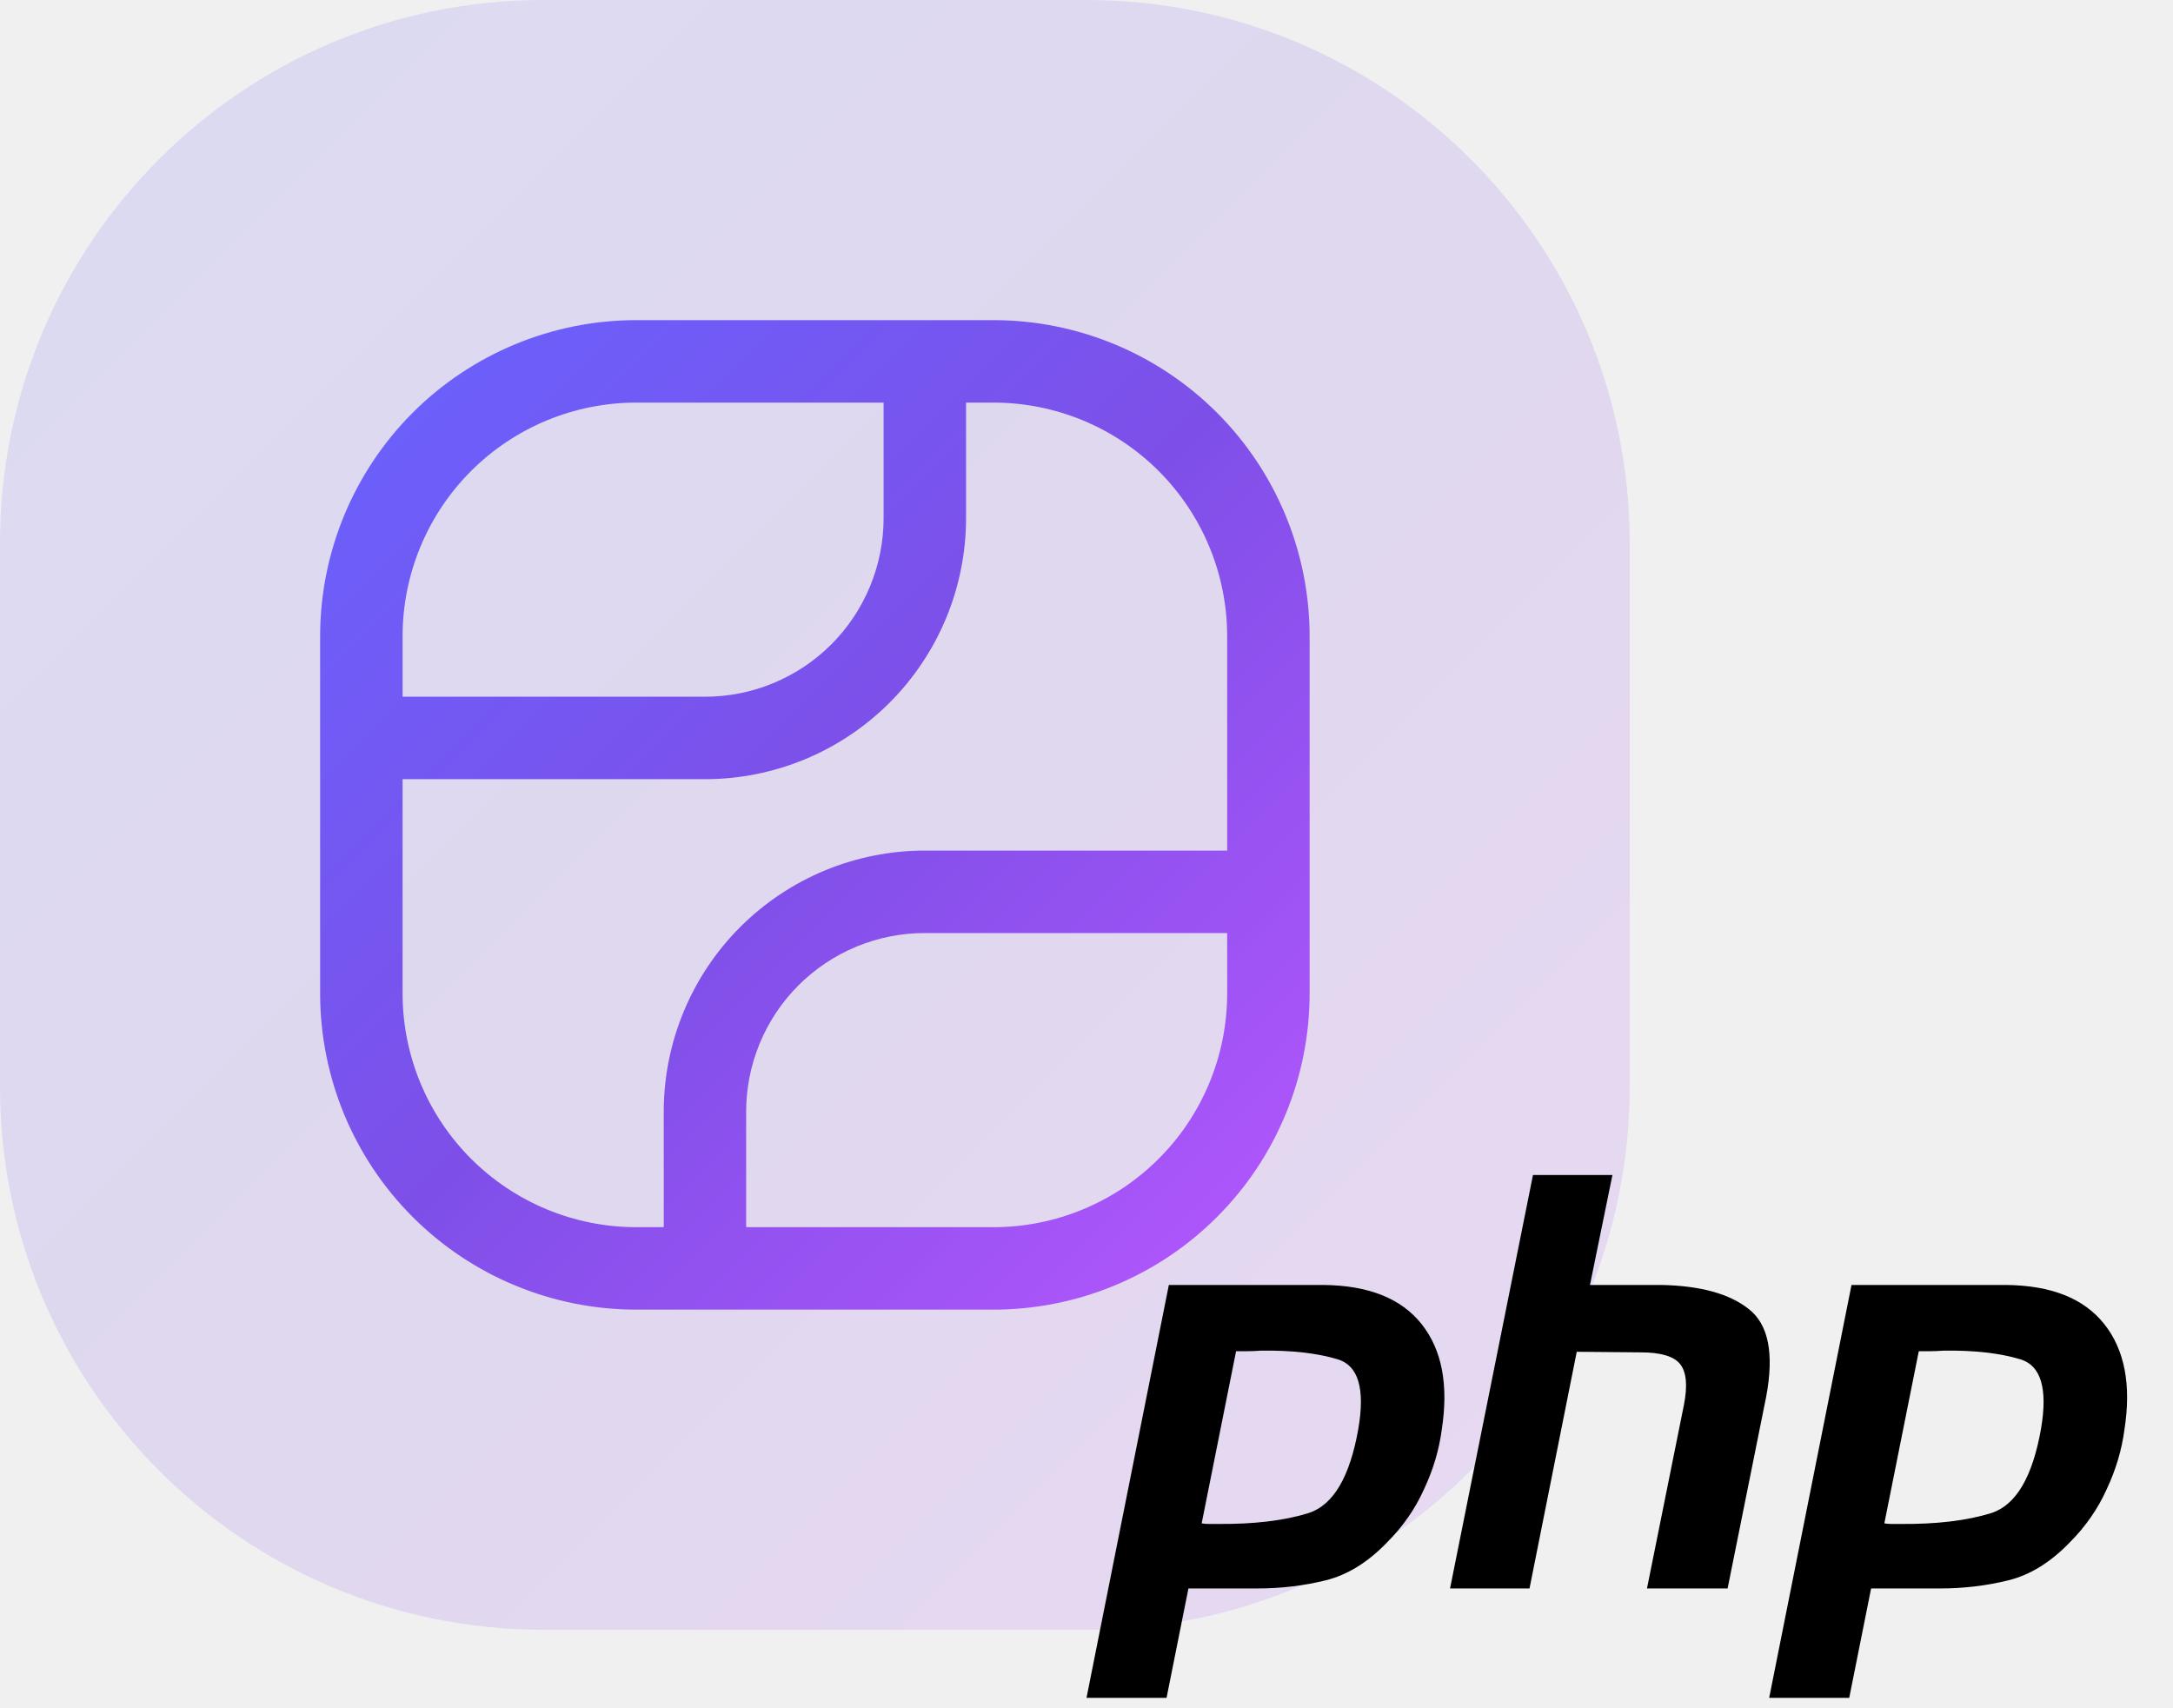
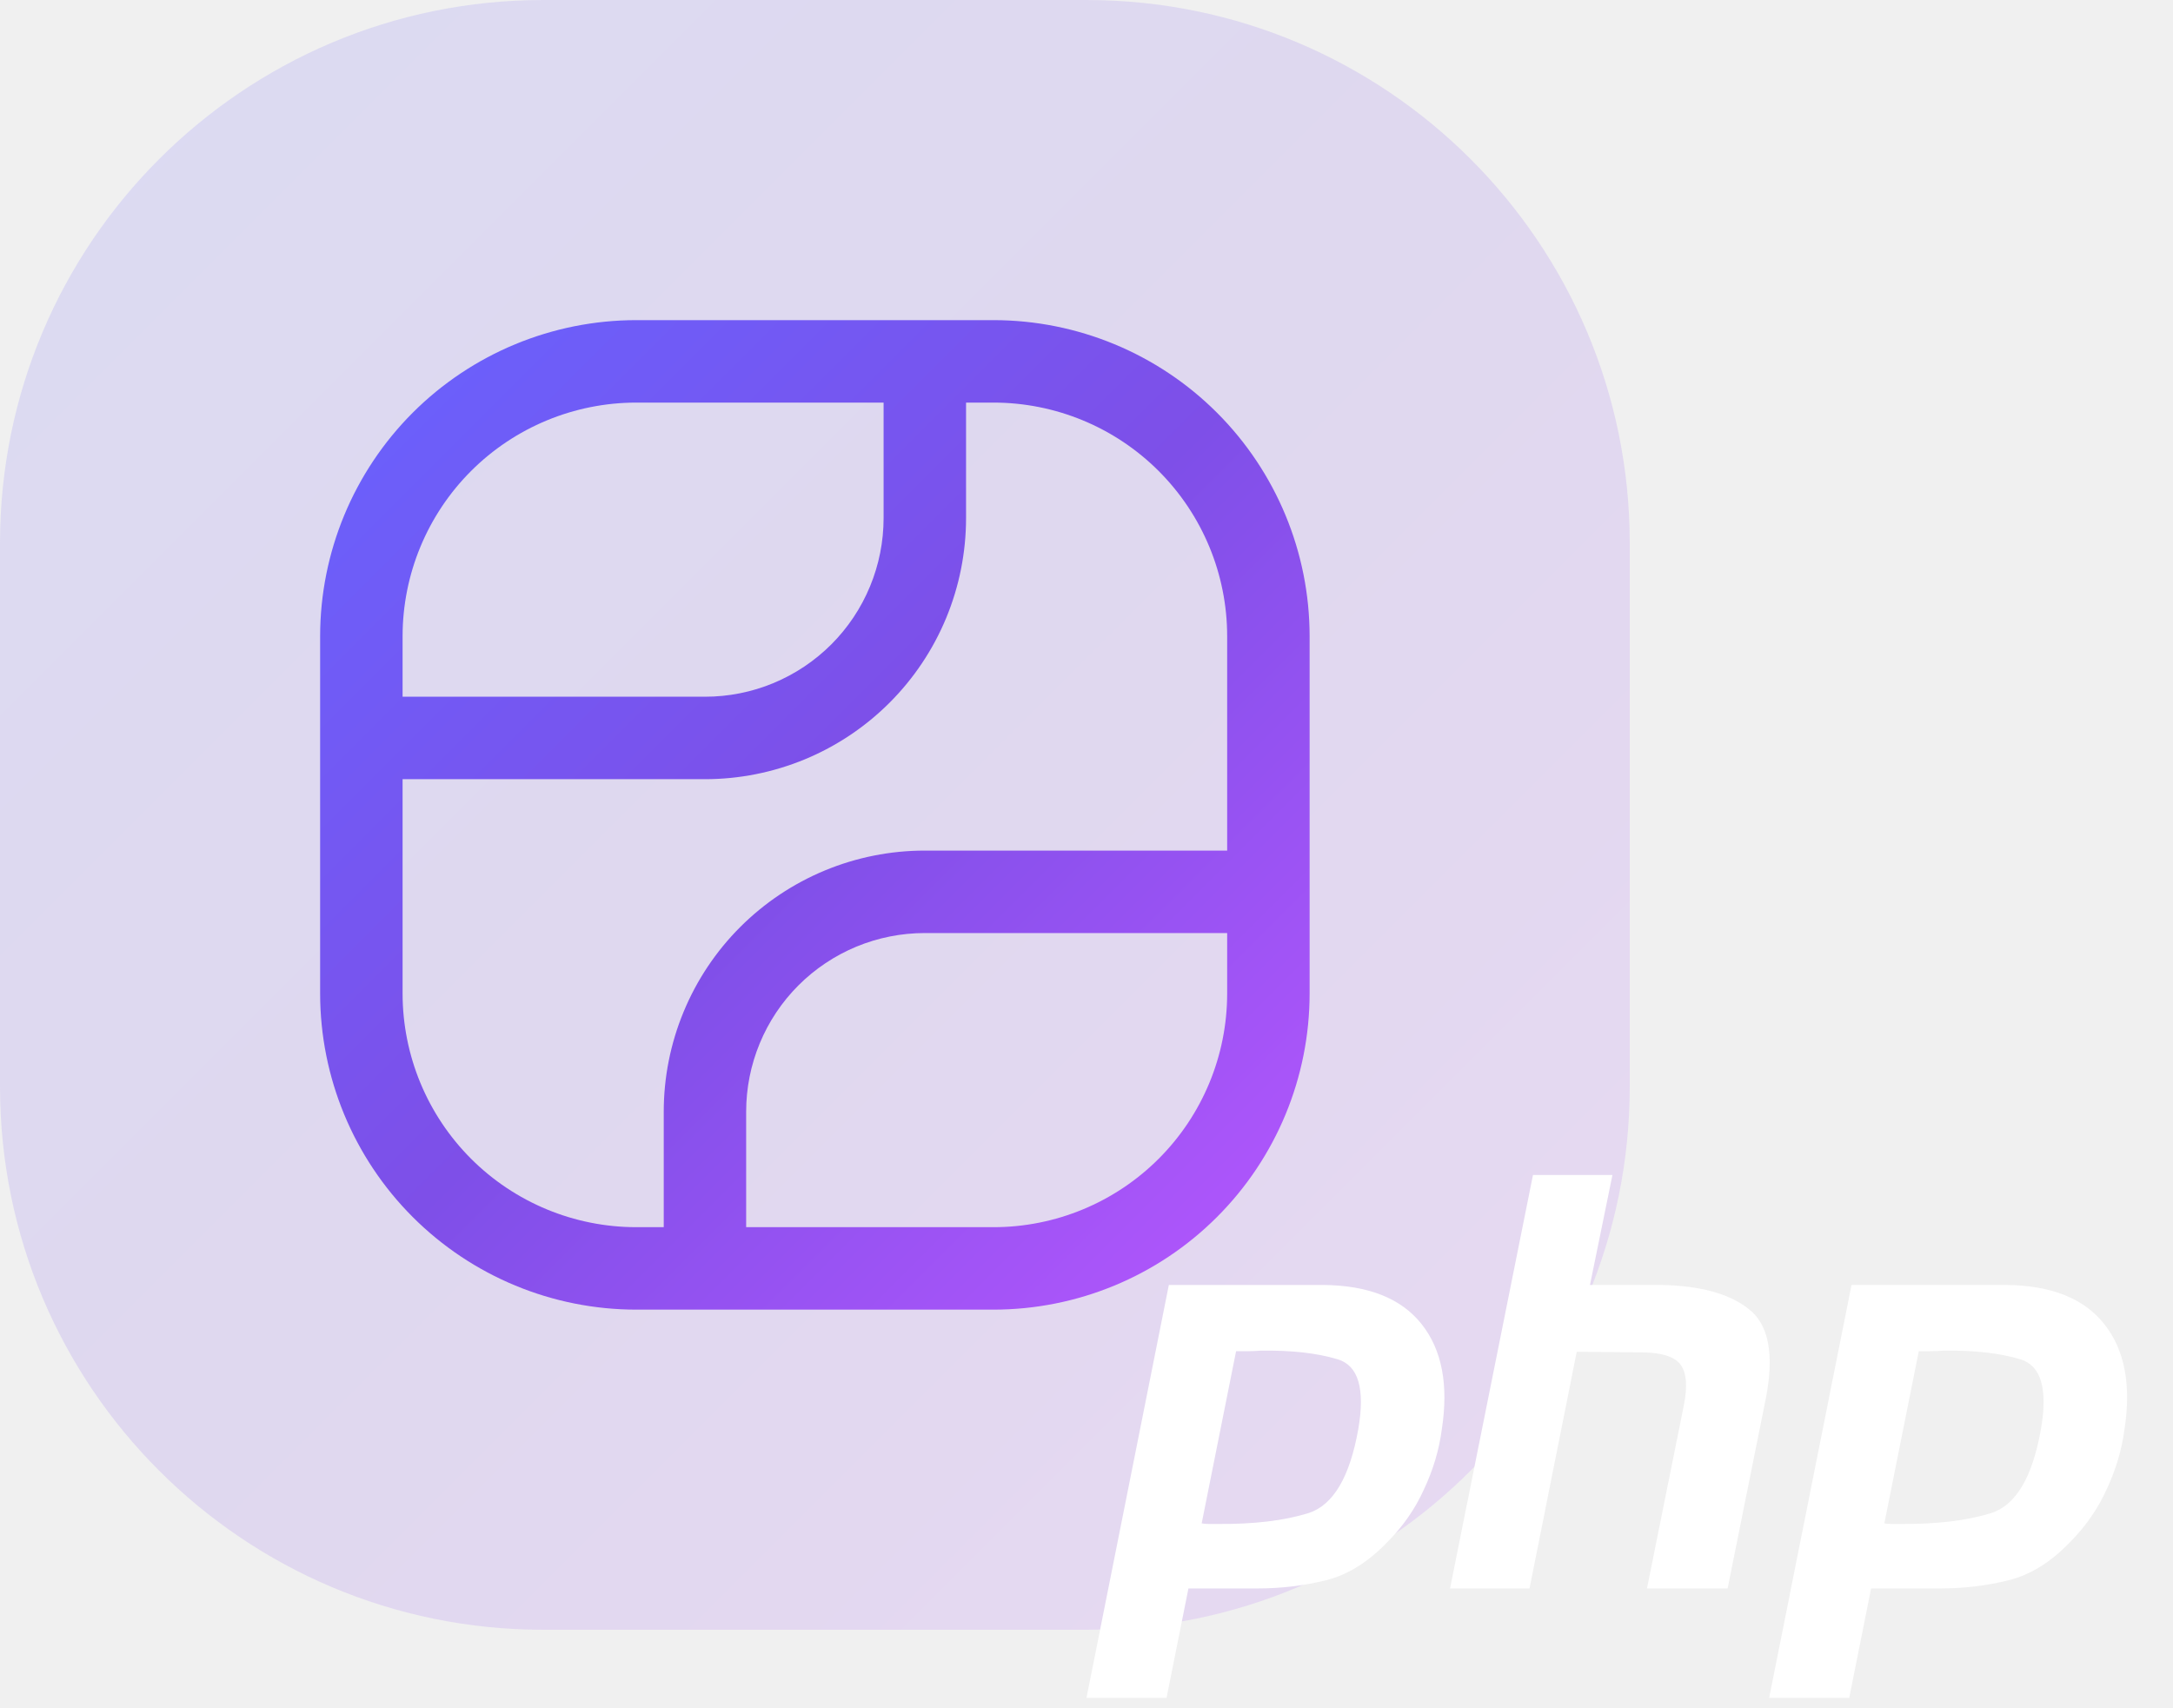
<svg xmlns="http://www.w3.org/2000/svg" width="56" height="44" viewBox="0 0 56 44" fill="none">
  <path d="M28 0H14C6.268 0 0 6.268 0 14V28C0 35.732 6.268 42 14 42H28C35.732 42 42 35.732 42 28V14C42 6.268 35.732 0 28 0Z" fill="url(#paint0_linear_137_4)" fill-opacity="0.15" />
  <path fill-rule="evenodd" clip-rule="evenodd" d="M16.396 10.375C14.8 10.376 13.268 11.01 12.139 12.139C11.01 13.268 10.376 14.799 10.375 16.395V17.955H18.167C18.772 17.955 19.371 17.836 19.929 17.605C20.488 17.373 20.996 17.034 21.423 16.607C21.851 16.179 22.19 15.671 22.421 15.112C22.652 14.554 22.771 13.955 22.771 13.35V10.375H16.396ZM16.396 8.25C14.236 8.251 12.164 9.109 10.636 10.636C9.109 12.164 8.251 14.236 8.25 16.396V25.604C8.251 27.764 9.109 29.836 10.636 31.363C12.164 32.891 14.236 33.749 16.396 33.75H25.604C27.764 33.749 29.836 32.891 31.363 31.363C32.891 29.836 33.749 27.764 33.75 25.604V16.396C33.749 14.236 32.891 12.164 31.363 10.636C29.836 9.109 27.764 8.251 25.604 8.25H16.396ZM24.896 10.375V13.35C24.896 14.234 24.722 15.109 24.384 15.926C24.046 16.742 23.55 17.484 22.925 18.109C22.3 18.734 21.558 19.23 20.742 19.568C19.925 19.906 19.05 20.08 18.166 20.08H10.375V25.604C10.376 27.201 11.01 28.732 12.139 29.861C13.268 30.99 14.799 31.624 16.395 31.625H17.105V28.65C17.105 27.766 17.279 26.891 17.617 26.075C17.955 25.258 18.45 24.516 19.075 23.891C19.7 23.266 20.441 22.771 21.258 22.432C22.074 22.094 22.949 21.92 23.833 21.92H31.625V16.396C31.625 14.8 30.99 13.268 29.861 12.139C28.732 11.01 27.201 10.376 25.605 10.375H24.896ZM31.625 24.045H23.833C23.228 24.045 22.629 24.164 22.071 24.395C21.512 24.627 21.004 24.966 20.577 25.393C20.149 25.821 19.81 26.329 19.579 26.888C19.348 27.446 19.229 28.045 19.229 28.65V31.625H25.604C27.201 31.625 28.732 30.99 29.861 29.861C30.99 28.732 31.624 27.201 31.625 25.605V24.045Z" fill="url(#paint1_linear_137_4)" />
-   <path d="M30.122 33.114H34.099C35.267 33.124 36.112 33.461 36.637 34.124C37.161 34.786 37.334 35.692 37.156 36.839C37.087 37.364 36.934 37.878 36.696 38.383C36.469 38.887 36.152 39.342 35.746 39.748C35.252 40.262 34.722 40.589 34.159 40.727C33.595 40.866 33.011 40.935 32.407 40.935H30.627L30.063 43.755H28L30.122 33.114ZM31.858 34.806L30.968 39.258C31.027 39.268 31.087 39.273 31.146 39.273C31.215 39.273 31.285 39.273 31.354 39.273C32.304 39.283 33.095 39.189 33.728 38.991C34.361 38.783 34.787 38.061 35.005 36.824C35.183 35.786 35.005 35.187 34.47 35.029C33.946 34.871 33.288 34.796 32.496 34.806C32.378 34.816 32.264 34.821 32.155 34.821C32.056 34.821 31.953 34.821 31.844 34.821L31.858 34.806Z" fill="black" />
-   <path d="M39.506 30.28H41.554L40.975 33.114H42.815C43.825 33.134 44.576 33.342 45.071 33.738C45.576 34.133 45.724 34.885 45.516 35.993L44.522 40.935H42.444L43.394 36.216C43.493 35.721 43.463 35.37 43.305 35.162C43.147 34.955 42.806 34.851 42.281 34.851L40.634 34.836L39.417 40.935H37.369L39.506 30.28Z" fill="black" />
-   <path d="M47.715 33.114H51.693C52.86 33.124 53.706 33.461 54.23 34.124C54.755 34.786 54.928 35.692 54.749 36.839C54.68 37.364 54.527 37.878 54.289 38.383C54.062 38.887 53.745 39.342 53.34 39.748C52.845 40.262 52.316 40.589 51.752 40.727C51.188 40.866 50.604 40.935 50.001 40.935H48.22L47.656 43.755H45.593L47.715 33.114ZM49.452 34.806L48.561 39.258C48.621 39.268 48.68 39.273 48.739 39.273C48.809 39.273 48.878 39.273 48.947 39.273C49.897 39.283 50.688 39.189 51.322 38.991C51.955 38.783 52.38 38.061 52.598 36.824C52.776 35.786 52.598 35.187 52.063 35.029C51.539 34.871 50.881 34.796 50.09 34.806C49.971 34.816 49.857 34.821 49.748 34.821C49.65 34.821 49.546 34.821 49.437 34.821L49.452 34.806Z" fill="black" />
+   <path d="M30.122 33.114H34.099C35.267 33.124 36.112 33.461 36.637 34.124C37.161 34.786 37.334 35.692 37.156 36.839C37.087 37.364 36.934 37.878 36.696 38.383C36.469 38.887 36.152 39.342 35.746 39.748C35.252 40.262 34.722 40.589 34.159 40.727C33.595 40.866 33.011 40.935 32.407 40.935H30.627L30.063 43.755H28L30.122 33.114ZM31.858 34.806L30.968 39.258C31.027 39.268 31.087 39.273 31.146 39.273C31.215 39.273 31.285 39.273 31.354 39.273C32.304 39.283 33.095 39.189 33.728 38.991C34.361 38.783 34.787 38.061 35.005 36.824C35.183 35.786 35.005 35.187 34.47 35.029C33.946 34.871 33.288 34.796 32.496 34.806C32.378 34.816 32.264 34.821 32.155 34.821C32.056 34.821 31.953 34.821 31.844 34.821L31.858 34.806Z" fill="white" />
+   <path d="M39.506 30.28H41.554L40.975 33.114H42.815C43.825 33.134 44.576 33.342 45.071 33.738C45.576 34.133 45.724 34.885 45.516 35.993L44.522 40.935H42.444L43.394 36.216C43.493 35.721 43.463 35.37 43.305 35.162C43.147 34.955 42.806 34.851 42.281 34.851L40.634 34.836L39.417 40.935H37.369L39.506 30.28Z" fill="white" />
+   <path d="M47.715 33.114H51.693C52.86 33.124 53.706 33.461 54.23 34.124C54.755 34.786 54.928 35.692 54.749 36.839C54.68 37.364 54.527 37.878 54.289 38.383C54.062 38.887 53.745 39.342 53.34 39.748C52.845 40.262 52.316 40.589 51.752 40.727C51.188 40.866 50.604 40.935 50.001 40.935H48.22L47.656 43.755H45.593L47.715 33.114ZM49.452 34.806L48.561 39.258C48.621 39.268 48.68 39.273 48.739 39.273C48.809 39.273 48.878 39.273 48.947 39.273C49.897 39.283 50.688 39.189 51.322 38.991C51.955 38.783 52.38 38.061 52.598 36.824C52.776 35.786 52.598 35.187 52.063 35.029C51.539 34.871 50.881 34.796 50.09 34.806C49.971 34.816 49.857 34.821 49.748 34.821C49.65 34.821 49.546 34.821 49.437 34.821L49.452 34.806Z" fill="white" />
  <defs>
    <linearGradient id="paint0_linear_137_4" x1="-0.412" y1="-0.412" x2="42.412" y2="42.412" gradientUnits="userSpaceOnUse">
      <stop stop-color="#6763FF" />
      <stop offset="0.5" stop-color="#7E4FE8" />
      <stop offset="1" stop-color="#B857FF" />
    </linearGradient>
    <linearGradient id="paint1_linear_137_4" x1="8" y1="8" x2="34" y2="34" gradientUnits="userSpaceOnUse">
      <stop stop-color="#6763FF" />
      <stop offset="0.5" stop-color="#7E4FE8" />
      <stop offset="1" stop-color="#B857FF" />
    </linearGradient>
  </defs>
</svg>
